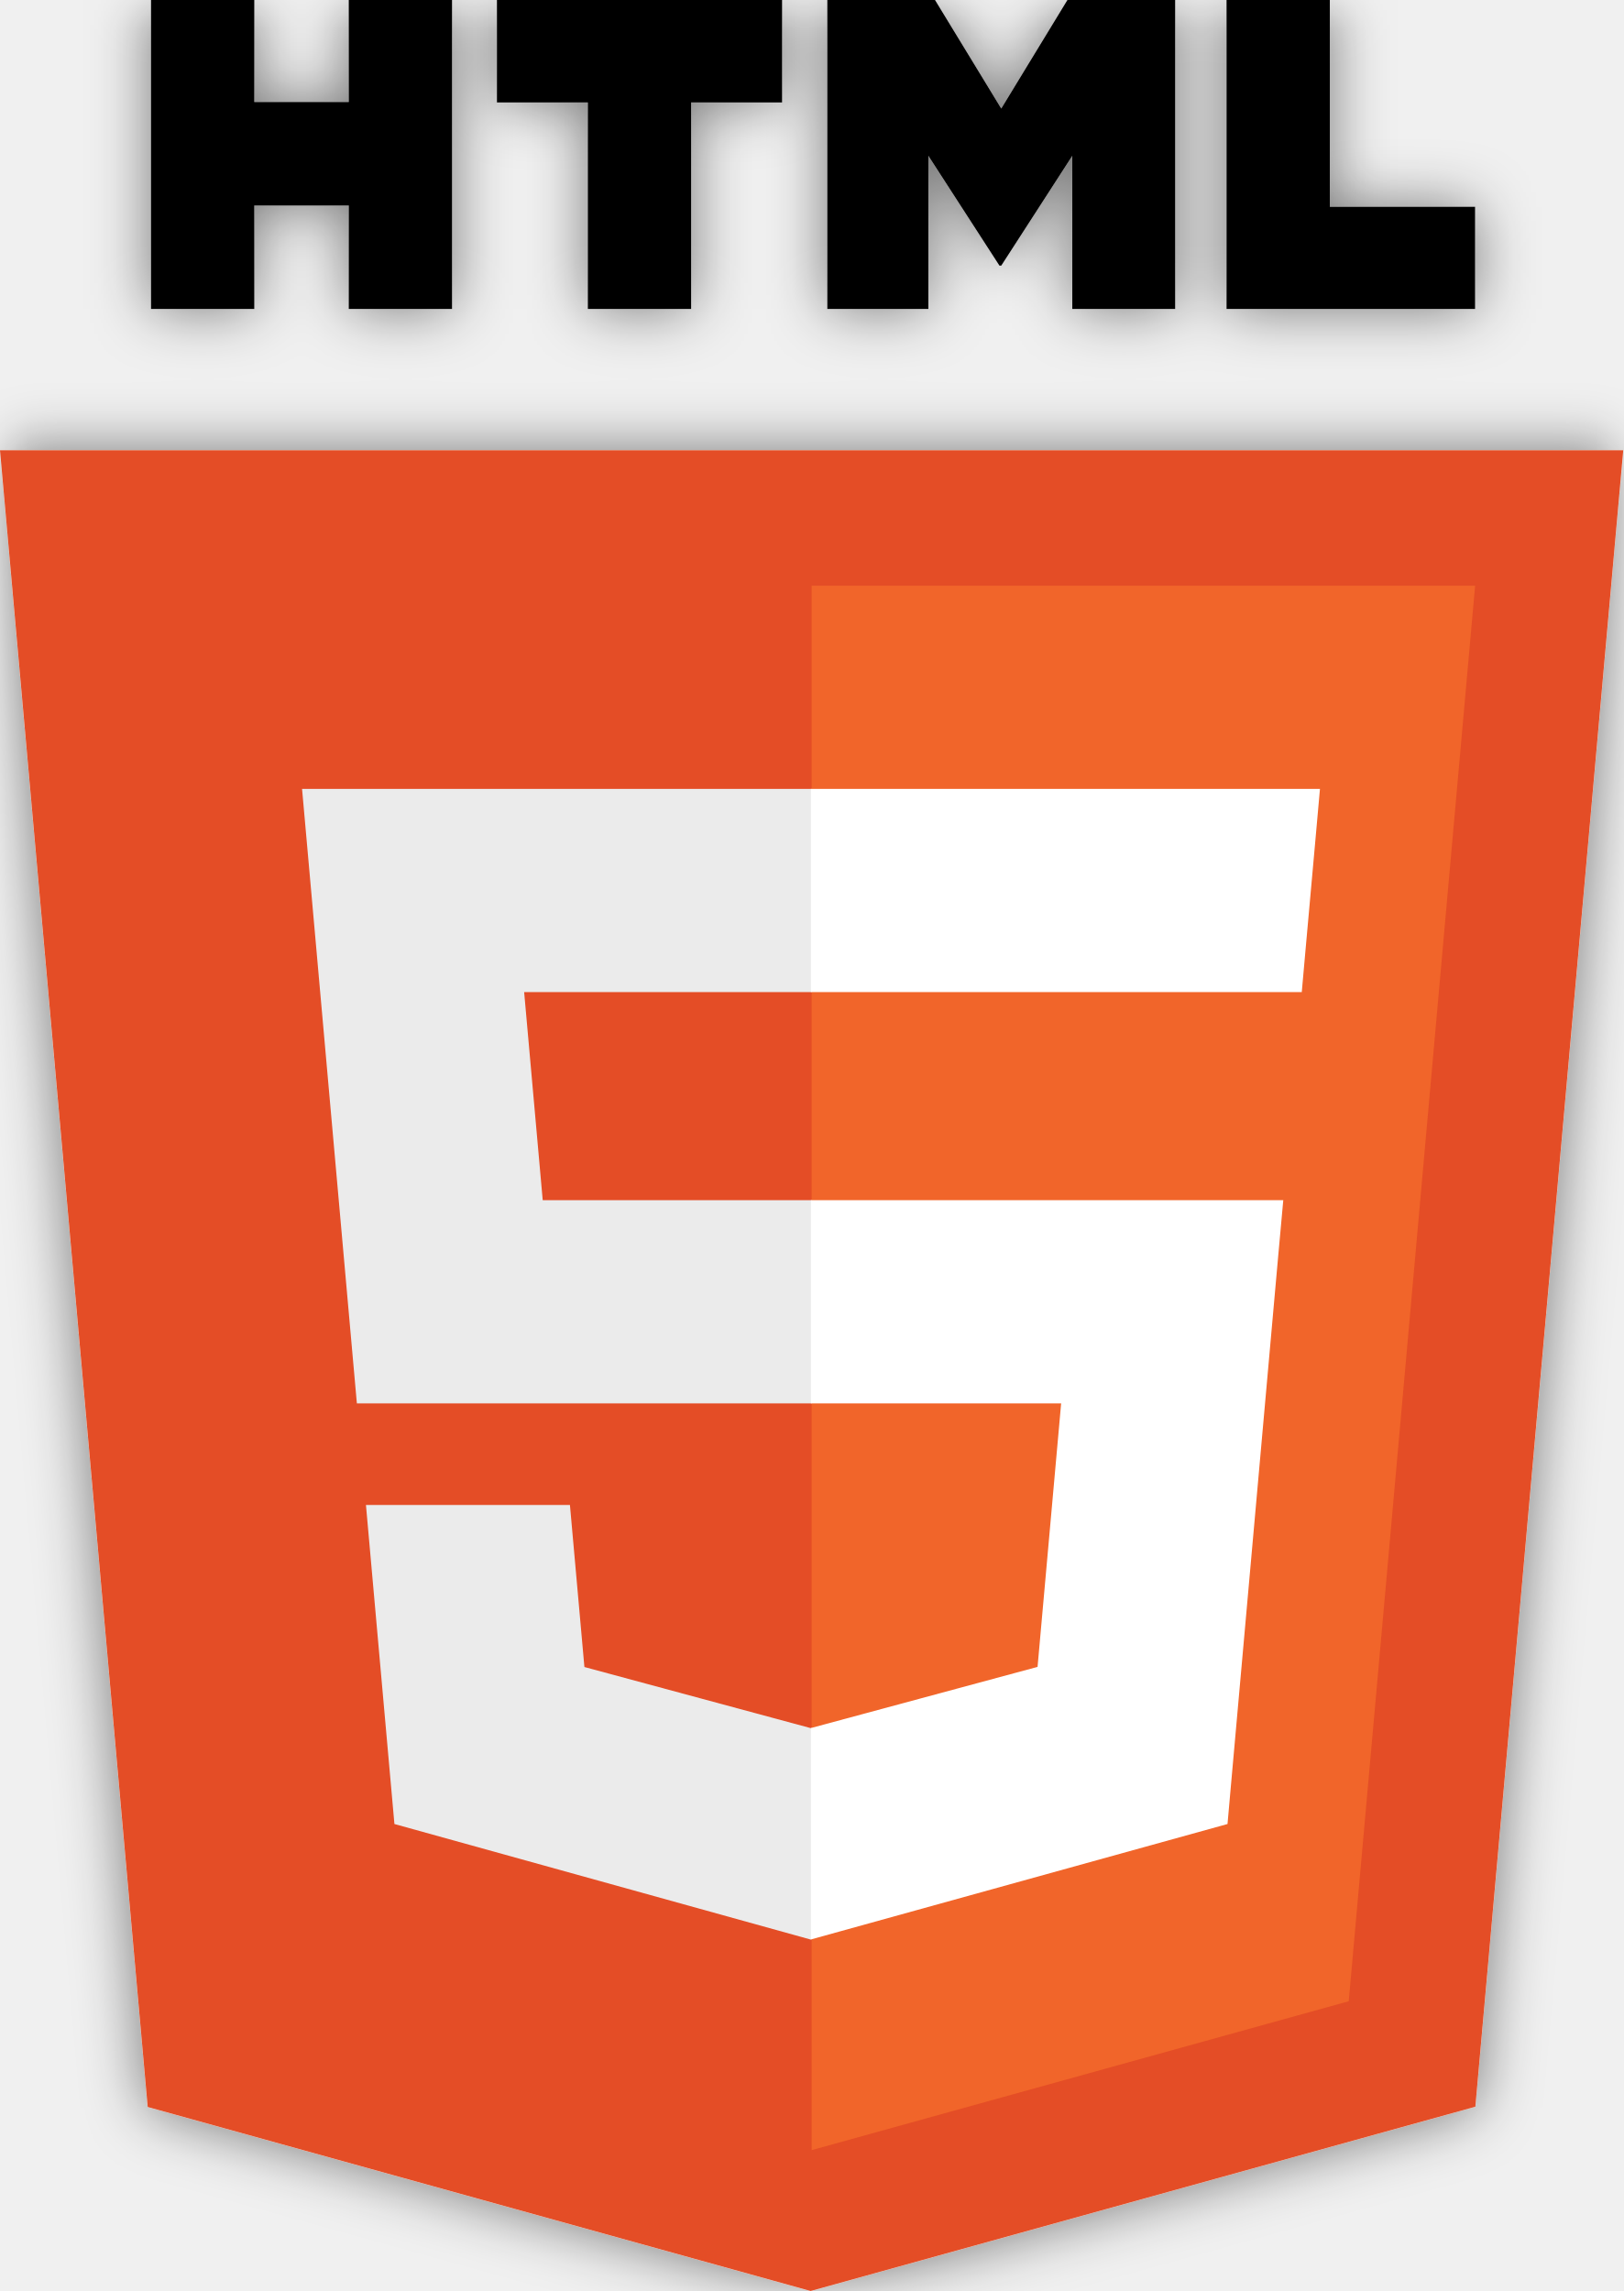
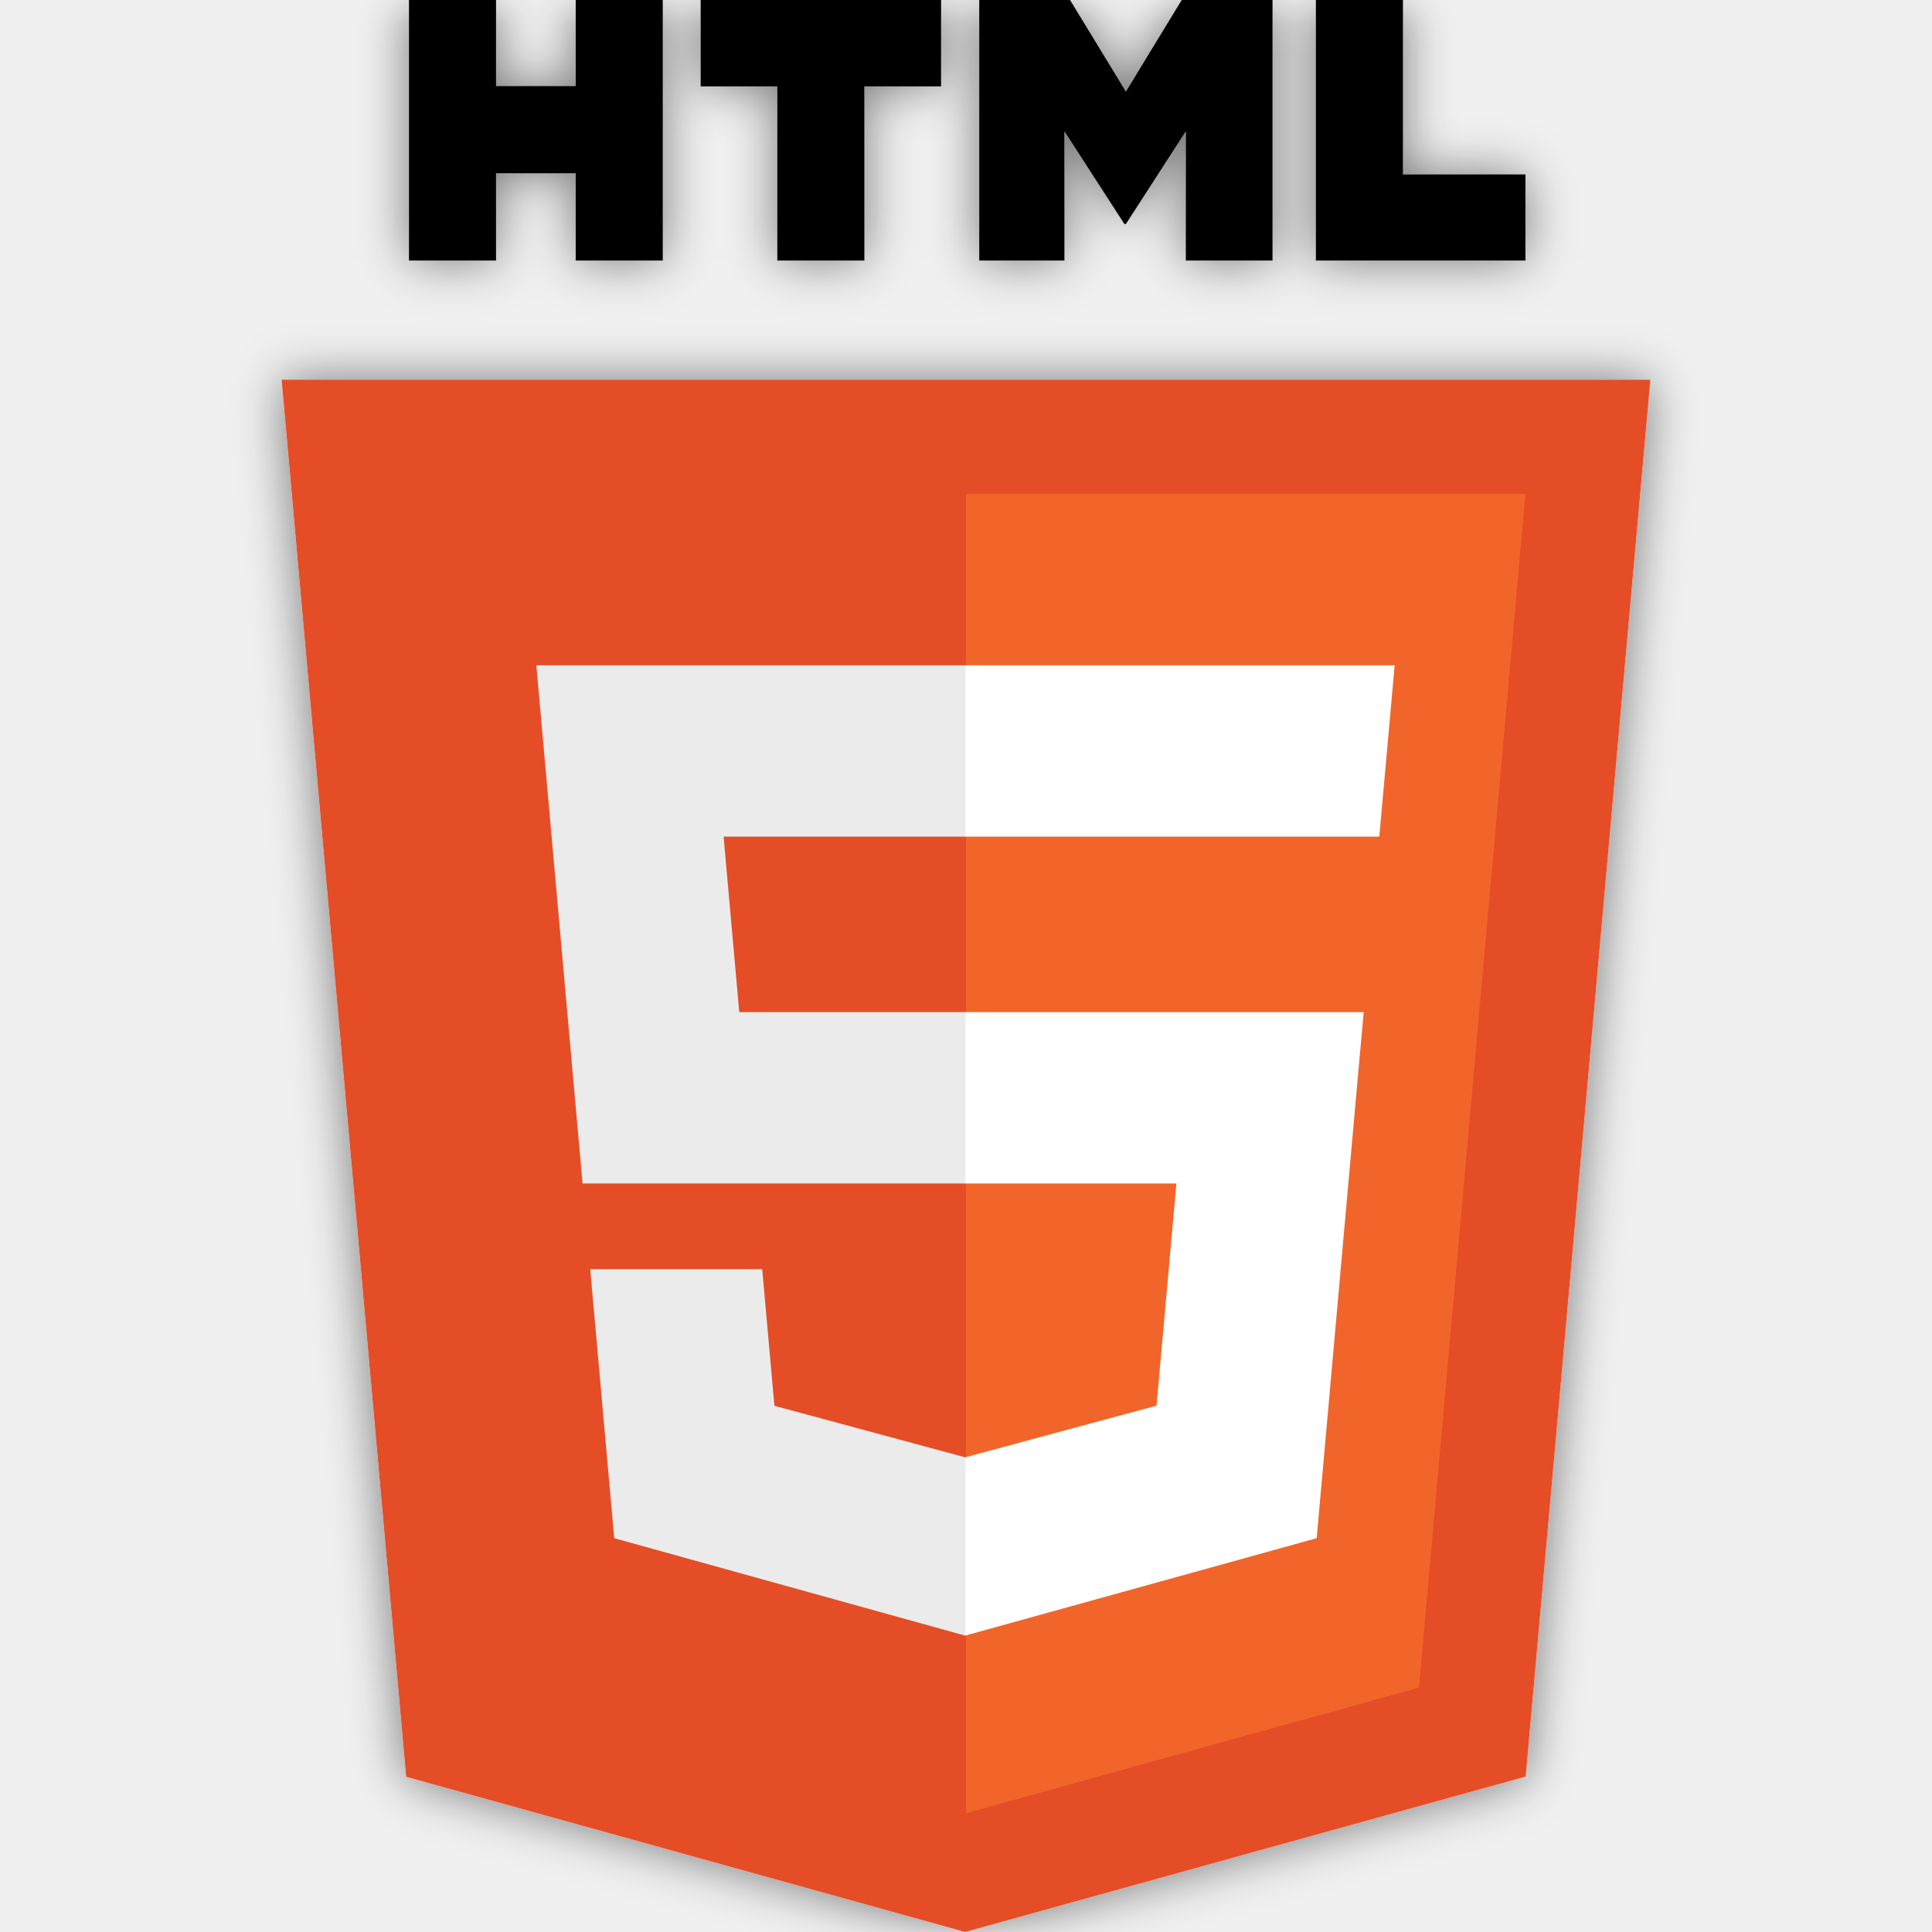
- <svg xmlns="http://www.w3.org/2000/svg" x="0px" y="0px" viewBox="221.807 89.47 440 621.061" enable-background="new 221.807 89.47 440 621.061">
+ <svg xmlns="http://www.w3.org/2000/svg" width="4em" height="4em" viewBox="221.807 89.47 440 621.061" enable-background="new 221.807 89.47 440 621.061">
  <filter id="a" width="150%" height="150%" x="-5%" y="-5%">
    <feFlood flood-color="#000" result="floodFill" flood-opacity=".5" />
    <feComposite in="floodFill" in2="SourceAlpha" operator="in" result="coloredAlpha" />
    <feGaussianBlur in="coloredAlpha" result="blur" stdDeviation="8" />
    <feComposite in="blur" in2="SourceGraphic" operator="out" result="maskedOffsetBlur" />
    <feMerge>
      <feMergeNode in="maskedOffsetBlur" />
      <feMergeNode in="SourceGraphic" />
    </feMerge>
  </filter>
  <g filter="url(#a)">
    <path fill="#e44d26" d="M261.849 660.647l-40.042-449.125h440l-40.086 449.054-180.184 49.954z" />
    <path fill="#f16529" d="M441.807 672.348l145.596-40.367 34.258-383.735H441.807z" />
    <path fill="#ebebeb" d="M441.807 414.82h-72.888l-5.035-56.406h77.923V303.33H303.683l1.32 14.778 13.538 151.794h123.266zM441.807 557.876l-.242.066-61.346-16.566-3.922-43.93h-55.294l7.718 86.489 112.834 31.323.252-.071z" />
    <path d="M262.745 89.47h27.992v27.656h25.606V89.47h27.993v83.75h-27.993v-28.044h-25.606v28.044h-27.99l-.002-83.75zM381.149 117.244h-24.642V89.47H433.8v27.774h-24.654v55.976H381.15v-55.976h-.001zM446.065 89.47h29.19l17.955 29.428 17.938-29.428h29.2v83.75h-27.882v-41.512l-19.259 29.778h-.481l-19.272-29.778v41.512h-27.39V89.47zM554.277 89.47h28v56.068h39.368v27.682h-67.368V89.47z" />
    <path fill="#fff" d="M441.617 414.82v55.082h67.83l-6.395 71.44-61.435 16.58v57.307l112.924-31.294.826-9.309 12.946-145.014 1.344-14.792h-14.842zM441.617 303.33v55.084H574.67l1.103-12.382 2.51-27.924 1.318-14.778z" />
  </g>
</svg>
